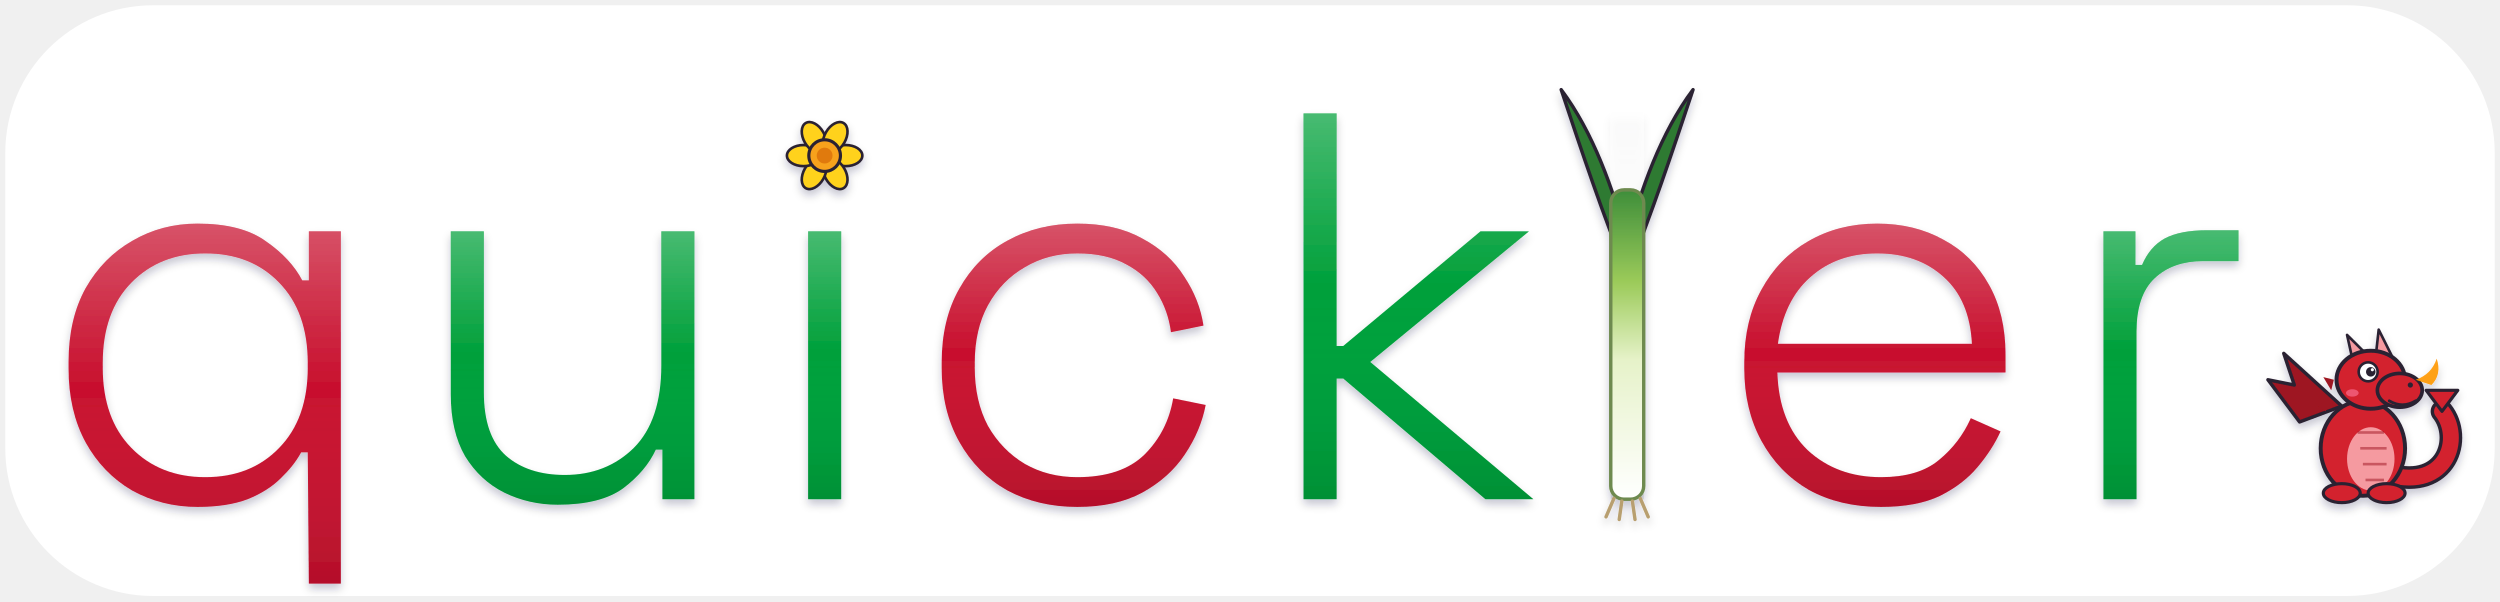
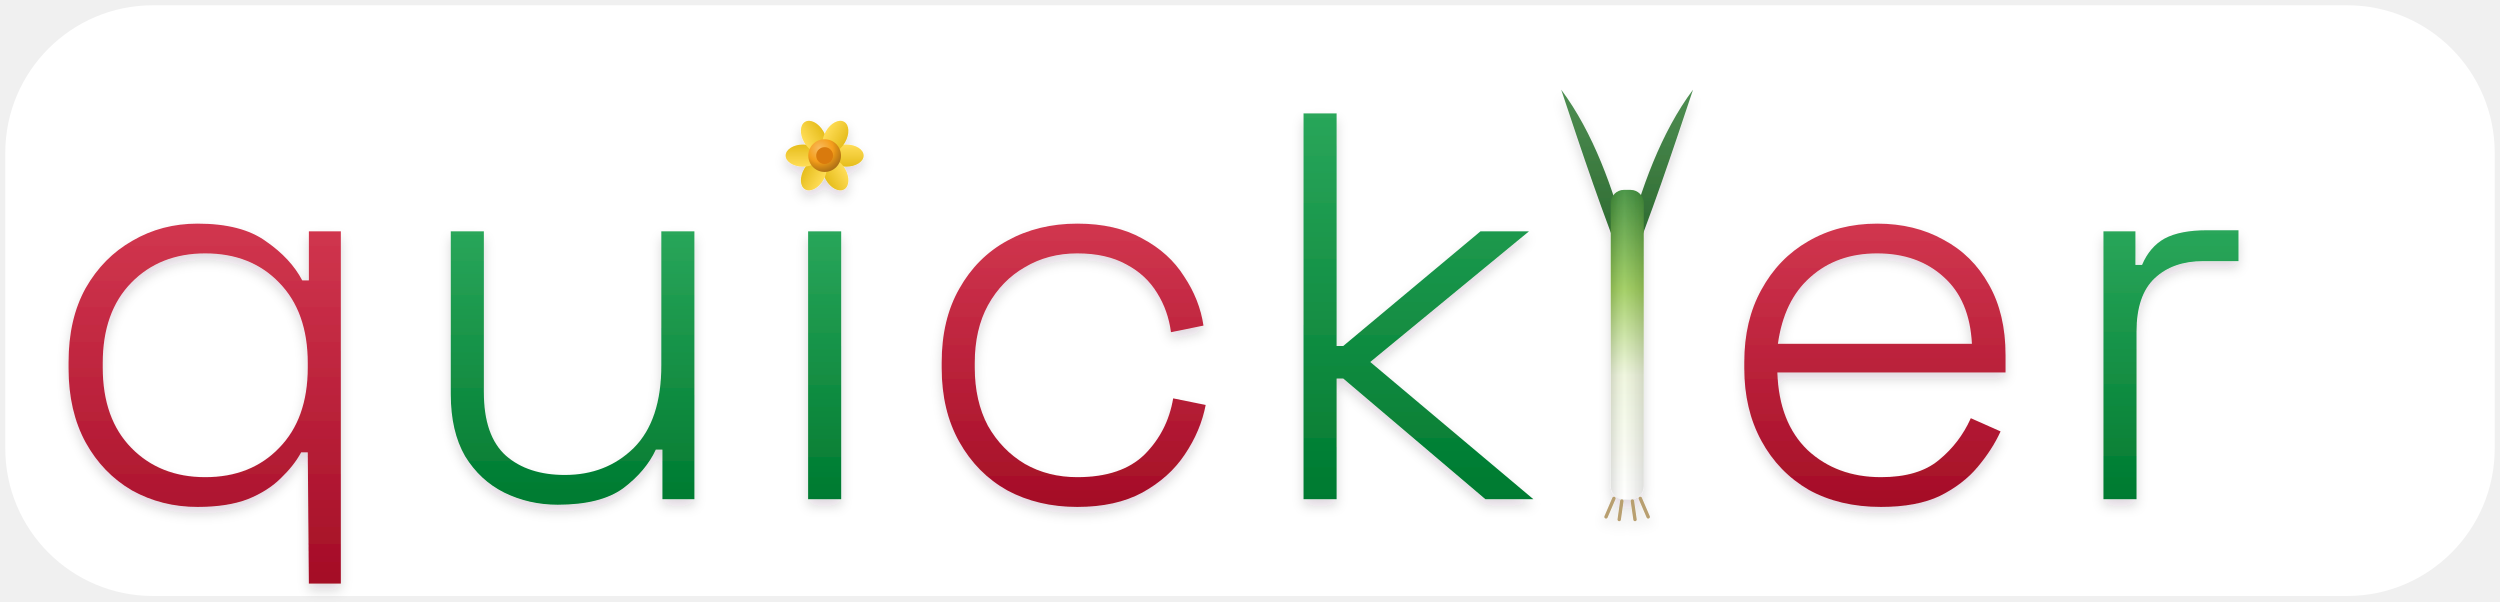
- <svg xmlns="http://www.w3.org/2000/svg" width="1896" height="456" viewBox="-12 -32 948 228" role="img" aria-label="Quickler St David's Day logo">
+ <svg xmlns="http://www.w3.org/2000/svg" width="1896" height="456" viewBox="-12 -32 948 228" role="img" aria-label="Quickler logo">
  <defs>
-     <filter id="ds" x="-5%" y="-10%" width="110%" height="130%">
-       <feDropShadow dx="0" dy="2" stdDeviation="1.6" flood-color="#1b1030" flood-opacity=".22" />
+     <filter id="lift" x="-6%" y="-12%" width="112%" height="134%">
+       <feDropShadow dx="0" dy="2.5" stdDeviation="2.2" flood-color="#241830" flood-opacity=".16" />
    </filter>
-     <linearGradient id="shine" x1="0" y1="0" x2="0" y2="1">
-       <stop stop-color="#fff" stop-opacity=".28" />
-       <stop offset=".45" stop-color="#fff" stop-opacity="0" />
-       <stop offset="1" stop-color="#000" stop-opacity=".10" />
+     <linearGradient id="LC8102E" x1="0" y1="0" x2="0" y2="1">
+       <stop stop-color="#D1364F" />
+       <stop offset="1" stop-color="#A40D26" />
+     </linearGradient>
+     <linearGradient id="L00953A" x1="0" y1="0" x2="0" y2="1">
+       <stop stop-color="#29A65A" />
+       <stop offset="1" stop-color="#007A30" />
+     </linearGradient>
+     <linearGradient id="dpet" x1="0" y1="0" x2="0" y2="1">
+       <stop stop-color="#FFDD57" />
+       <stop offset="1" stop-color="#E6BD1C" />
+     </linearGradient>
+     <radialGradient id="trump" cx="0.38" cy="0.32" r="0.7" fx="0.34" fy="0.28">
+       <stop stop-color="#F8BB5F" />
+       <stop offset=".55" stop-color="#F59E1B" />
+       <stop offset="1" stop-color="#AC6F13" />
+     </radialGradient>
+     <linearGradient id="leek" x1="0" y1="1" x2="0" y2="0">
+       <stop stop-color="#FFFFFF" />
+       <stop offset=".4" stop-color="#EEF5DC" />
+       <stop offset=".68" stop-color="#9CCB5A" />
+       <stop offset="1" stop-color="#3E8E3A" />
+     </linearGradient>
+     <linearGradient id="leekl" x1="0" y1="0" x2="0" y2="1">
+       <stop stop-color="#4E8E52" />
+       <stop offset="1" stop-color="#266229" />
+     </linearGradient>
+     <linearGradient id="kshade" x1="0" y1="0" x2="1" y2="0">
+       <stop stop-color="#000" stop-opacity=".2" />
+       <stop offset=".4" stop-color="#fff" stop-opacity=".15" />
+       <stop offset="1" stop-color="#000" stop-opacity=".2" />
    </linearGradient>
  </defs>
  <rect x="-10" y="-30" width="944" height="224" rx="56" fill="#FFFFFF" />
-   <g filter="url(#ds)">
-     <path d="M105.124 189.3L104.706 139.535H102.198C100.387 142.879 97.809 146.153 94.465 149.358C91.26 152.563 87.08 155.21 81.925 157.3C76.77 159.251 70.43 160.226 62.906 160.226C53.849 160.226 45.559 158.136 38.035 153.956C30.65 149.637 24.798 143.576 20.479 135.773C16.16 127.831 14 118.496 14 107.767V105.259C14 94.391 16.16 85.056 20.479 77.253C24.938 69.45 30.859 63.459 38.244 59.279C45.629 54.96 53.849 52.8 62.906 52.8C74.053 52.8 82.691 55.029 88.822 59.488C95.092 63.807 99.69 68.754 102.616 74.327H105.124V55.726H117.246V189.3H105.124ZM65.832 148.94C77.397 148.94 86.732 145.248 93.838 137.863C101.083 130.478 104.706 120.307 104.706 107.349V105.677C104.706 92.719 101.083 82.548 93.838 75.163C86.732 67.778 77.397 64.086 65.832 64.086C54.407 64.086 45.071 67.778 37.826 75.163C30.581 82.548 26.958 92.719 26.958 105.677V107.349C26.958 120.307 30.581 130.478 37.826 137.863C45.071 145.248 54.407 148.94 65.832 148.94Z" fill="#C8102E" />
-     <path d="M199.484 159.39C192.239 159.39 185.481 157.857 179.211 154.792C173.081 151.727 168.134 147.129 164.372 140.998C160.75 134.728 158.938 126.925 158.938 117.59V55.726H171.478V116.754C171.478 127.761 174.265 135.773 179.838 140.789C185.412 145.666 192.866 148.104 202.201 148.104C212.651 148.104 221.36 144.69 228.326 137.863C235.293 130.896 238.776 120.446 238.776 106.513V55.726H251.316V157.3H239.194V138.49H236.686C234.178 143.924 230.068 148.801 224.355 153.12C218.643 157.3 210.352 159.39 199.484 159.39Z" fill="#00A03A" />
-     <path d="M294.439 157.3V55.726H306.979V157.3H294.439Z" fill="#00A03A" />
-     <path d="M396.499 160.226C386.607 160.226 377.759 158.136 369.956 153.956C362.293 149.637 356.232 143.506 351.773 135.564C347.315 127.622 345.085 118.287 345.085 107.558V105.468C345.085 94.6 347.315 85.265 351.773 77.462C356.232 69.52 362.293 63.459 369.956 59.279C377.759 54.96 386.607 52.8 396.499 52.8C406.253 52.8 414.473 54.681 421.161 58.443C427.989 62.066 433.283 66.873 437.045 72.864C440.947 78.716 443.385 84.916 444.36 91.465L432.029 93.973C431.333 88.539 429.591 83.593 426.804 79.134C424.018 74.536 420.116 70.913 415.1 68.266C410.084 65.479 403.884 64.086 396.499 64.086C389.115 64.086 382.496 65.828 376.644 69.311C370.792 72.655 366.125 77.462 362.641 83.732C359.297 89.863 357.625 97.178 357.625 105.677V107.349C357.625 115.848 359.297 123.233 362.641 129.503C366.125 135.634 370.792 140.441 376.644 143.924C382.496 147.268 389.115 148.94 396.499 148.94C407.646 148.94 416.145 146.084 421.997 140.371C427.849 134.519 431.472 127.413 432.865 119.053L445.196 121.561C443.942 128.11 441.295 134.38 437.254 140.371C433.353 146.223 427.989 151.03 421.161 154.792C414.473 158.415 406.253 160.226 396.499 160.226Z" fill="#C8102E" />
-     <path d="M482.302 157.3V11H494.842V99.198H497.35L549.391 55.726H567.783L507.591 105.259L569.455 157.3H551.272L497.35 111.529H494.842V157.3H482.302Z" fill="#00A03A" />
-     <path d="M701.266 160.226C690.816 160.226 681.689 158.066 673.886 153.747C666.223 149.288 660.232 143.088 655.912 135.146C651.593 127.204 649.433 118.078 649.433 107.767V105.259C649.433 94.809 651.593 85.683 655.912 77.88C660.232 69.938 666.153 63.807 673.677 59.488C681.341 55.029 690.049 52.8 699.802 52.8C709.277 52.8 717.637 54.82 724.883 58.861C732.267 62.762 738.049 68.475 742.229 75.999C746.409 83.384 748.5 92.231 748.5 102.542V109.23H661.974C662.392 121.909 666.223 131.732 673.469 138.699C680.853 145.526 690.119 148.94 701.266 148.94C710.74 148.94 718.055 146.78 723.211 142.461C728.505 138.142 732.546 132.847 735.333 126.577L746.619 131.593C744.529 136.191 741.603 140.719 737.841 145.178C734.218 149.497 729.48 153.12 723.628 156.046C717.776 158.833 710.322 160.226 701.266 160.226ZM662.182 98.362H735.75C735.193 87.355 731.64 78.925 725.091 73.073C718.543 67.082 710.113 64.086 699.802 64.086C689.631 64.086 681.201 67.082 674.513 73.073C667.825 78.925 663.715 87.355 662.182 98.362Z" fill="#C8102E" />
-     <path d="M785.63 157.3V55.726H797.752V68.475H800.26C802.21 63.877 805.067 60.533 808.829 58.443C812.73 56.353 818.094 55.308 824.922 55.308H836.835V67.012H823.459C815.795 67.012 809.665 69.172 805.067 73.491C800.469 77.81 798.17 84.568 798.17 93.764V157.3H785.63Z" fill="#00A03A" />
-     <path d="M105.124 189.3L104.706 139.535H102.198C100.387 142.879 97.809 146.153 94.465 149.358C91.26 152.563 87.08 155.21 81.925 157.3C76.77 159.251 70.43 160.226 62.906 160.226C53.849 160.226 45.559 158.136 38.035 153.956C30.65 149.637 24.798 143.576 20.479 135.773C16.16 127.831 14 118.496 14 107.767V105.259C14 94.391 16.16 85.056 20.479 77.253C24.938 69.45 30.859 63.459 38.244 59.279C45.629 54.96 53.849 52.8 62.906 52.8C74.053 52.8 82.691 55.029 88.822 59.488C95.092 63.807 99.69 68.754 102.616 74.327H105.124V55.726H117.246V189.3H105.124ZM65.832 148.94C77.397 148.94 86.732 145.248 93.838 137.863C101.083 130.478 104.706 120.307 104.706 107.349V105.677C104.706 92.719 101.083 82.548 93.838 75.163C86.732 67.778 77.397 64.086 65.832 64.086C54.407 64.086 45.071 67.778 37.826 75.163C30.581 82.548 26.958 92.719 26.958 105.677V107.349C26.958 120.307 30.581 130.478 37.826 137.863C45.071 145.248 54.407 148.94 65.832 148.94Z" fill="url(#shine)" />
-     <path d="M199.484 159.39C192.239 159.39 185.481 157.857 179.211 154.792C173.081 151.727 168.134 147.129 164.372 140.998C160.75 134.728 158.938 126.925 158.938 117.59V55.726H171.478V116.754C171.478 127.761 174.265 135.773 179.838 140.789C185.412 145.666 192.866 148.104 202.201 148.104C212.651 148.104 221.36 144.69 228.326 137.863C235.293 130.896 238.776 120.446 238.776 106.513V55.726H251.316V157.3H239.194V138.49H236.686C234.178 143.924 230.068 148.801 224.355 153.12C218.643 157.3 210.352 159.39 199.484 159.39Z" fill="url(#shine)" />
-     <path d="M294.439 157.3V55.726H306.979V157.3H294.439Z" fill="url(#shine)" />
-     <path d="M396.499 160.226C386.607 160.226 377.759 158.136 369.956 153.956C362.293 149.637 356.232 143.506 351.773 135.564C347.315 127.622 345.085 118.287 345.085 107.558V105.468C345.085 94.6 347.315 85.265 351.773 77.462C356.232 69.52 362.293 63.459 369.956 59.279C377.759 54.96 386.607 52.8 396.499 52.8C406.253 52.8 414.473 54.681 421.161 58.443C427.989 62.066 433.283 66.873 437.045 72.864C440.947 78.716 443.385 84.916 444.36 91.465L432.029 93.973C431.333 88.539 429.591 83.593 426.804 79.134C424.018 74.536 420.116 70.913 415.1 68.266C410.084 65.479 403.884 64.086 396.499 64.086C389.115 64.086 382.496 65.828 376.644 69.311C370.792 72.655 366.125 77.462 362.641 83.732C359.297 89.863 357.625 97.178 357.625 105.677V107.349C357.625 115.848 359.297 123.233 362.641 129.503C366.125 135.634 370.792 140.441 376.644 143.924C382.496 147.268 389.115 148.94 396.499 148.94C407.646 148.94 416.145 146.084 421.997 140.371C427.849 134.519 431.472 127.413 432.865 119.053L445.196 121.561C443.942 128.11 441.295 134.38 437.254 140.371C433.353 146.223 427.989 151.03 421.161 154.792C414.473 158.415 406.253 160.226 396.499 160.226Z" fill="url(#shine)" />
-     <path d="M482.302 157.3V11H494.842V99.198H497.35L549.391 55.726H567.783L507.591 105.259L569.455 157.3H551.272L497.35 111.529H494.842V157.3H482.302Z" fill="url(#shine)" />
-     <path d="M598.787 157.3V11H611.327V157.3Z" fill="url(#shine)" />
-     <path d="M701.266 160.226C690.816 160.226 681.689 158.066 673.886 153.747C666.223 149.288 660.232 143.088 655.912 135.146C651.593 127.204 649.433 118.078 649.433 107.767V105.259C649.433 94.809 651.593 85.683 655.912 77.88C660.232 69.938 666.153 63.807 673.677 59.488C681.341 55.029 690.049 52.8 699.802 52.8C709.277 52.8 717.637 54.82 724.883 58.861C732.267 62.762 738.049 68.475 742.229 75.999C746.409 83.384 748.5 92.231 748.5 102.542V109.23H661.974C662.392 121.909 666.223 131.732 673.469 138.699C680.853 145.526 690.119 148.94 701.266 148.94C710.74 148.94 718.055 146.78 723.211 142.461C728.505 138.142 732.546 132.847 735.333 126.577L746.619 131.593C744.529 136.191 741.603 140.719 737.841 145.178C734.218 149.497 729.48 153.12 723.628 156.046C717.776 158.833 710.322 160.226 701.266 160.226ZM662.182 98.362H735.75C735.193 87.355 731.64 78.925 725.091 73.073C718.543 67.082 710.113 64.086 699.802 64.086C689.631 64.086 681.201 67.082 674.513 73.073C667.825 78.925 663.715 87.355 662.182 98.362Z" fill="url(#shine)" />
-     <path d="M785.63 157.3V55.726H797.752V68.475H800.26C802.21 63.877 805.067 60.533 808.829 58.443C812.73 56.353 818.094 55.308 824.922 55.308H836.835V67.012H823.459C815.795 67.012 809.665 69.172 805.067 73.491C800.469 77.81 798.17 84.568 798.17 93.764V157.3H785.63Z" fill="url(#shine)" />
-     <ellipse cx="308.7" cy="27.0" rx="6.3" ry="4" transform="rotate(0 308.7 27.0)" fill="#FFD21F" stroke="#2B2233" stroke-width="1" stroke-linejoin="round" stroke-linecap="round" />
-     <ellipse cx="304.7" cy="33.9" rx="6.3" ry="4" transform="rotate(60 304.7 33.9)" fill="#FFD21F" stroke="#2B2233" stroke-width="1" stroke-linejoin="round" stroke-linecap="round" />
-     <ellipse cx="296.7" cy="33.9" rx="6.3" ry="4" transform="rotate(120 296.7 33.9)" fill="#FFD21F" stroke="#2B2233" stroke-width="1" stroke-linejoin="round" stroke-linecap="round" />
-     <ellipse cx="292.7" cy="27.0" rx="6.3" ry="4" transform="rotate(180 292.7 27.0)" fill="#FFD21F" stroke="#2B2233" stroke-width="1" stroke-linejoin="round" stroke-linecap="round" />
-     <ellipse cx="296.7" cy="20.1" rx="6.3" ry="4" transform="rotate(240 296.7 20.1)" fill="#FFD21F" stroke="#2B2233" stroke-width="1" stroke-linejoin="round" stroke-linecap="round" />
-     <ellipse cx="304.7" cy="20.1" rx="6.3" ry="4" transform="rotate(300 304.7 20.1)" fill="#FFD21F" stroke="#2B2233" stroke-width="1" stroke-linejoin="round" stroke-linecap="round" />
-     <circle cx="300.7" cy="27" r="6" fill="#F7A21B" stroke="#2B2233" stroke-width="1.2" stroke-linejoin="round" stroke-linecap="round" />
-     <circle cx="300.7" cy="27" r="3" fill="#E07A0C" />
-     <defs>
-       <linearGradient id="leek" x1="0" y1="1" x2="0" y2="0">
-         <stop stop-color="#FFFFFF" />
-         <stop offset=".45" stop-color="#E6F2C9" />
-         <stop offset=".7" stop-color="#9CCB5A" />
-         <stop offset="1" stop-color="#3E8E3A" />
-       </linearGradient>
-     </defs>
-     <path d="M605 72 C596 50 588 26 580 2 C592 18 600 40 605 60 C610 40 618 18 630 2 C622 26 614 50 605 72Z" fill="#2F7A33" stroke="#2B2233" stroke-width="1.3" stroke-linejoin="round" stroke-linecap="round" />
-     <rect x="598.8" y="40" width="12.5" height="117.3" rx="5" fill="url(#leek)" stroke="#6E8A50" stroke-width="1.3" stroke-linejoin="round" stroke-linecap="round" />
+   <g filter="url(#lift)">
+     <path d="M105.124 189.3L104.706 139.535H102.198C100.387 142.879 97.809 146.153 94.465 149.358C91.26 152.563 87.08 155.21 81.925 157.3C76.77 159.251 70.43 160.226 62.906 160.226C53.849 160.226 45.559 158.136 38.035 153.956C30.65 149.637 24.798 143.576 20.479 135.773C16.16 127.831 14 118.496 14 107.767V105.259C14 94.391 16.16 85.056 20.479 77.253C24.938 69.45 30.859 63.459 38.244 59.279C45.629 54.96 53.849 52.8 62.906 52.8C74.053 52.8 82.691 55.029 88.822 59.488C95.092 63.807 99.69 68.754 102.616 74.327H105.124V55.726H117.246V189.3H105.124ZM65.832 148.94C77.397 148.94 86.732 145.248 93.838 137.863C101.083 130.478 104.706 120.307 104.706 107.349V105.677C104.706 92.719 101.083 82.548 93.838 75.163C86.732 67.778 77.397 64.086 65.832 64.086C54.407 64.086 45.071 67.778 37.826 75.163C30.581 82.548 26.958 92.719 26.958 105.677V107.349C26.958 120.307 30.581 130.478 37.826 137.863C45.071 145.248 54.407 148.94 65.832 148.94Z" fill="url(#LC8102E)" />
+     <path d="M199.484 159.39C192.239 159.39 185.481 157.857 179.211 154.792C173.081 151.727 168.134 147.129 164.372 140.998C160.75 134.728 158.938 126.925 158.938 117.59V55.726H171.478V116.754C171.478 127.761 174.265 135.773 179.838 140.789C185.412 145.666 192.866 148.104 202.201 148.104C212.651 148.104 221.36 144.69 228.326 137.863C235.293 130.896 238.776 120.446 238.776 106.513V55.726H251.316V157.3H239.194V138.49H236.686C234.178 143.924 230.068 148.801 224.355 153.12C218.643 157.3 210.352 159.39 199.484 159.39Z" fill="url(#L00953A)" />
+     <path d="M294.439 157.3V55.726H306.979V157.3H294.439Z" fill="url(#L00953A)" />
+     <path d="M396.499 160.226C386.607 160.226 377.759 158.136 369.956 153.956C362.293 149.637 356.232 143.506 351.773 135.564C347.315 127.622 345.085 118.287 345.085 107.558V105.468C345.085 94.6 347.315 85.265 351.773 77.462C356.232 69.52 362.293 63.459 369.956 59.279C377.759 54.96 386.607 52.8 396.499 52.8C406.253 52.8 414.473 54.681 421.161 58.443C427.989 62.066 433.283 66.873 437.045 72.864C440.947 78.716 443.385 84.916 444.36 91.465L432.029 93.973C431.333 88.539 429.591 83.593 426.804 79.134C424.018 74.536 420.116 70.913 415.1 68.266C410.084 65.479 403.884 64.086 396.499 64.086C389.115 64.086 382.496 65.828 376.644 69.311C370.792 72.655 366.125 77.462 362.641 83.732C359.297 89.863 357.625 97.178 357.625 105.677V107.349C357.625 115.848 359.297 123.233 362.641 129.503C366.125 135.634 370.792 140.441 376.644 143.924C382.496 147.268 389.115 148.94 396.499 148.94C407.646 148.94 416.145 146.084 421.997 140.371C427.849 134.519 431.472 127.413 432.865 119.053L445.196 121.561C443.942 128.11 441.295 134.38 437.254 140.371C433.353 146.223 427.989 151.03 421.161 154.792C414.473 158.415 406.253 160.226 396.499 160.226Z" fill="url(#LC8102E)" />
+     <path d="M482.302 157.3V11H494.842V99.198H497.35L549.391 55.726H567.783L507.591 105.259L569.455 157.3H551.272L497.35 111.529H494.842V157.3H482.302Z" fill="url(#L00953A)" />
+     <path d="M701.266 160.226C690.816 160.226 681.689 158.066 673.886 153.747C666.223 149.288 660.232 143.088 655.912 135.146C651.593 127.204 649.433 118.078 649.433 107.767V105.259C649.433 94.809 651.593 85.683 655.912 77.88C660.232 69.938 666.153 63.807 673.677 59.488C681.341 55.029 690.049 52.8 699.802 52.8C709.277 52.8 717.637 54.82 724.883 58.861C732.267 62.762 738.049 68.475 742.229 75.999C746.409 83.384 748.5 92.231 748.5 102.542V109.23H661.974C662.392 121.909 666.223 131.732 673.469 138.699C680.853 145.526 690.119 148.94 701.266 148.94C710.74 148.94 718.055 146.78 723.211 142.461C728.505 138.142 732.546 132.847 735.333 126.577L746.619 131.593C744.529 136.191 741.603 140.719 737.841 145.178C734.218 149.497 729.48 153.12 723.628 156.046C717.776 158.833 710.322 160.226 701.266 160.226ZM662.182 98.362H735.75C735.193 87.355 731.64 78.925 725.091 73.073C718.543 67.082 710.113 64.086 699.802 64.086C689.631 64.086 681.201 67.082 674.513 73.073C667.825 78.925 663.715 87.355 662.182 98.362Z" fill="url(#LC8102E)" />
+     <path d="M785.63 157.3V55.726H797.752V68.475H800.26C802.21 63.877 805.067 60.533 808.829 58.443C812.73 56.353 818.094 55.308 824.922 55.308H836.835V67.012H823.459C815.795 67.012 809.665 69.172 805.067 73.491C800.469 77.81 798.17 84.568 798.17 93.764V157.3H785.63Z" fill="url(#L00953A)" />
+     <ellipse cx="308.9" cy="27.0" rx="6.6" ry="4.2" transform="rotate(0 308.9 27.0)" fill="url(#dpet)" />
+     <ellipse cx="304.8" cy="34.1" rx="6.6" ry="4.2" transform="rotate(60 304.8 34.1)" fill="url(#dpet)" />
+     <ellipse cx="296.6" cy="34.1" rx="6.6" ry="4.2" transform="rotate(120 296.6 34.1)" fill="url(#dpet)" />
+     <ellipse cx="292.5" cy="27.0" rx="6.6" ry="4.2" transform="rotate(180 292.5 27.0)" fill="url(#dpet)" />
+     <ellipse cx="296.6" cy="19.9" rx="6.6" ry="4.2" transform="rotate(240 296.6 19.9)" fill="url(#dpet)" />
+     <ellipse cx="304.8" cy="19.9" rx="6.6" ry="4.2" transform="rotate(300 304.8 19.9)" fill="url(#dpet)" />
+     <circle cx="300.7" cy="27" r="6.2" fill="url(#trump)" />
+     <circle cx="300.7" cy="27" r="3.2" fill="#D97A0C" />
+     <path d="M605 72 C596 50 588 26 580 2 C592 18 600 40 605 60 C610 40 618 18 630 2 C622 26 614 50 605 72Z" fill="url(#leekl)" />
+     <rect x="598.8" y="40" width="12.5" height="117.3" rx="5" fill="url(#leek)" />
+     <rect x="598.8" y="40" width="12.5" height="117.3" rx="5" fill="url(#kshade)" opacity=".6" />
    <path d="M600 157 l-3 7 M603 158 l-1 7 M607 158 l1 7 M610 157 l3 7" stroke="#B89F70" stroke-width="1.3" stroke-linecap="round" />
-     <g transform="translate(884 118) scale(1)">
-       <path d="M10 30 C32 36 38 16 30 6" stroke="#2B2233" stroke-width="8.6" fill="none" stroke-linecap="round" />
-       <path d="M10 30 C32 36 38 16 30 6" stroke="#D3202F" stroke-width="6" fill="none" stroke-linecap="round" />
-       <path d="M30 6 L24 -2 L36 -2Z" fill="#D3202F" stroke="#2B2233" stroke-width="1.2" stroke-linejoin="round" stroke-linecap="round" />
-       <path d="M-8 4 L-30 -16 L-26 -4 L-36 -6 L-24 10Z" fill="#9E1420" stroke="#2B2233" stroke-width="1.3" stroke-linejoin="round" stroke-linecap="round" />
-       <ellipse cx="0" cy="20" rx="16" ry="18" fill="#D3202F" stroke="#2B2233" stroke-width="1.5" stroke-linejoin="round" stroke-linecap="round" />
-       <ellipse cx="3" cy="24" rx="9" ry="12" fill="#F59AA0" />
-       <path d="M-2 14 H8 M-1 20 H9 M0 26 H9 M1 32 H8" stroke="#9E1420" stroke-width="1" opacity=".5" />
-       <ellipse cx="-8" cy="37" rx="7" ry="3.6" fill="#D3202F" stroke="#2B2233" stroke-width="1.2" stroke-linejoin="round" stroke-linecap="round" />
-       <ellipse cx="9" cy="37" rx="7" ry="3.6" fill="#D3202F" stroke="#2B2233" stroke-width="1.2" stroke-linejoin="round" stroke-linecap="round" />
-       <path d="M-4 -14 L-6 -23 L1 -16Z M5 -16 L6 -25 L11 -15Z" fill="#F59AA0" stroke="#2B2233" stroke-width="1" stroke-linejoin="round" stroke-linecap="round" />
-       <ellipse cx="3" cy="-6" rx="13" ry="11" fill="#D3202F" stroke="#2B2233" stroke-width="1.5" stroke-linejoin="round" stroke-linecap="round" />
-       <ellipse cx="14" cy="-2" rx="8.5" ry="6.4" fill="#D3202F" stroke="#2B2233" stroke-width="1.4" stroke-linejoin="round" stroke-linecap="round" />
-       <circle cx="18" cy="-4" r="1" fill="#2B2233" />
-       <circle cx="2" cy="-9" r="3.6" fill="#fff" stroke="#2B2233" stroke-width="1" stroke-linejoin="round" stroke-linecap="round" />
-       <circle cx="3" cy="-9" r="1.8" fill="#2B2233" />
-       <circle cx="3.6" cy="-9.8" r=".6" fill="#fff" />
-       <path d="M10 2 Q15 5 20 2" stroke="#2B2233" stroke-width="1.1" fill="none" stroke-linecap="round" />
-       <ellipse cx="-4" cy="-1" rx="2.4" ry="1.4" fill="#FF7A9A" opacity=".6" />
-       <path d="M-12 -2 l-3 -5 l4 1 Z M-14 6 l-4 -3 l4 -1Z" fill="#9E1420" />
-     </g>
-     <path d="M904 112 q6 -2 8 -8 q2 6 -2 10Z" fill="#FF9800" opacity=".9" />
  </g>
</svg>
